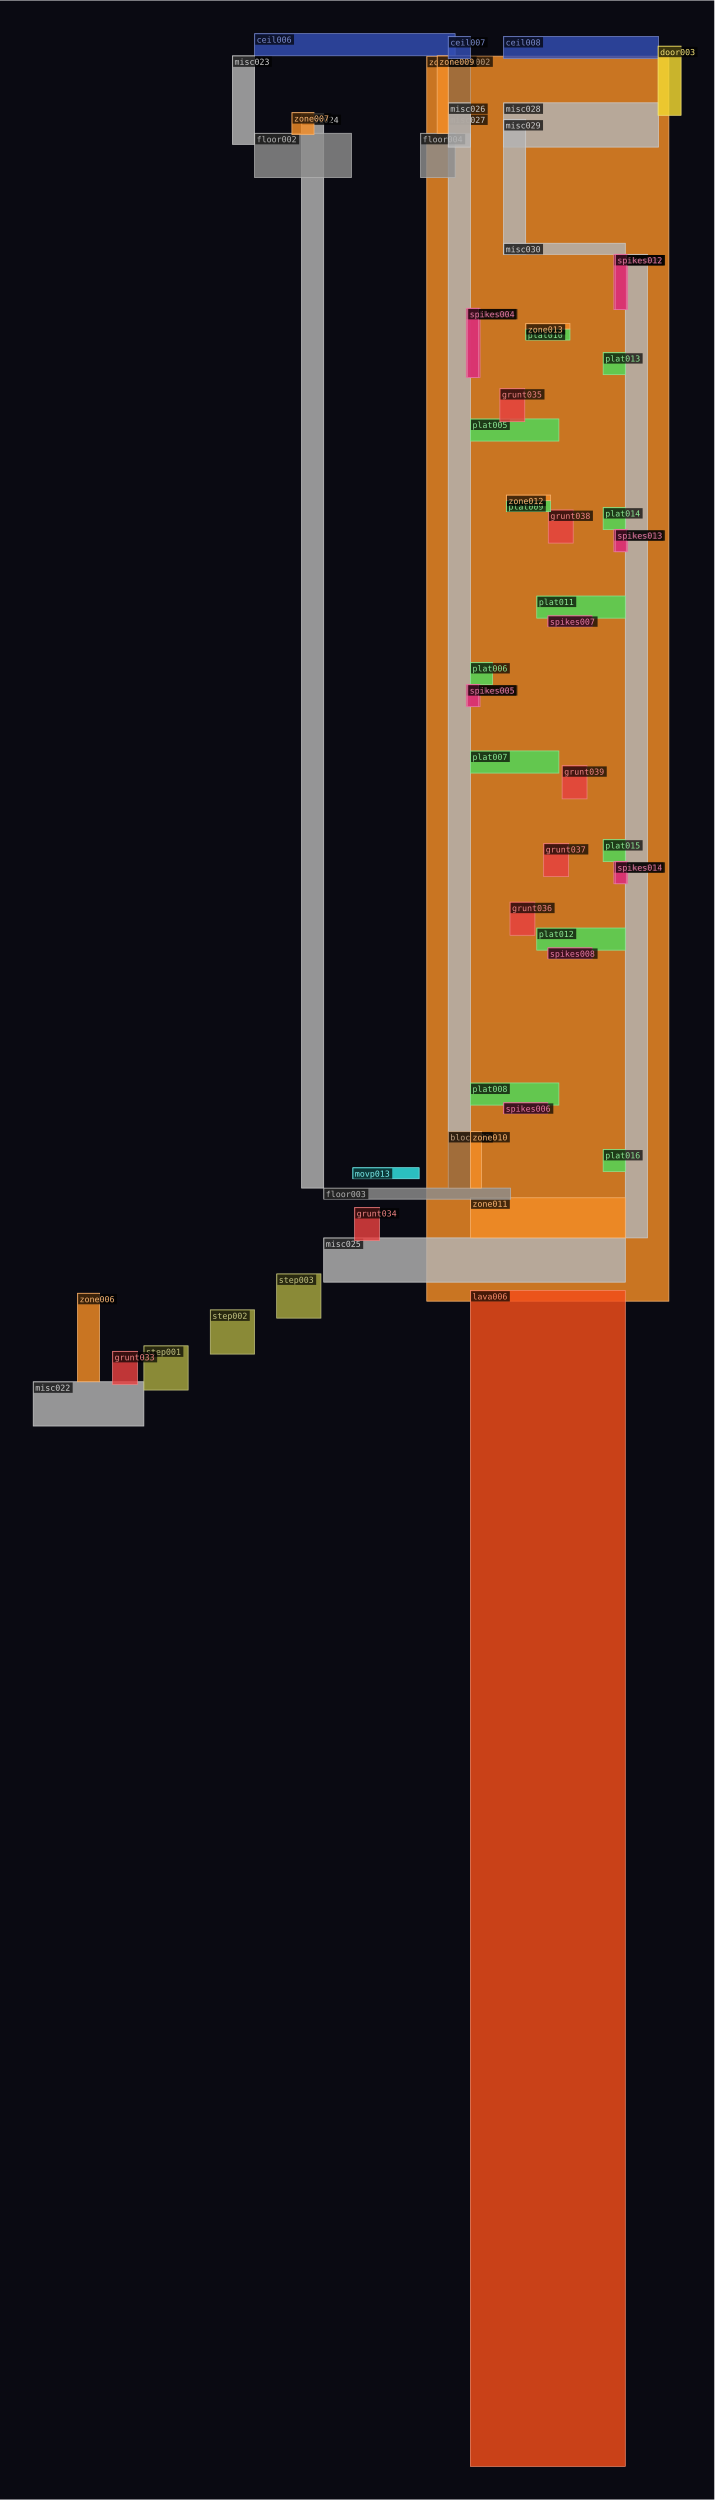
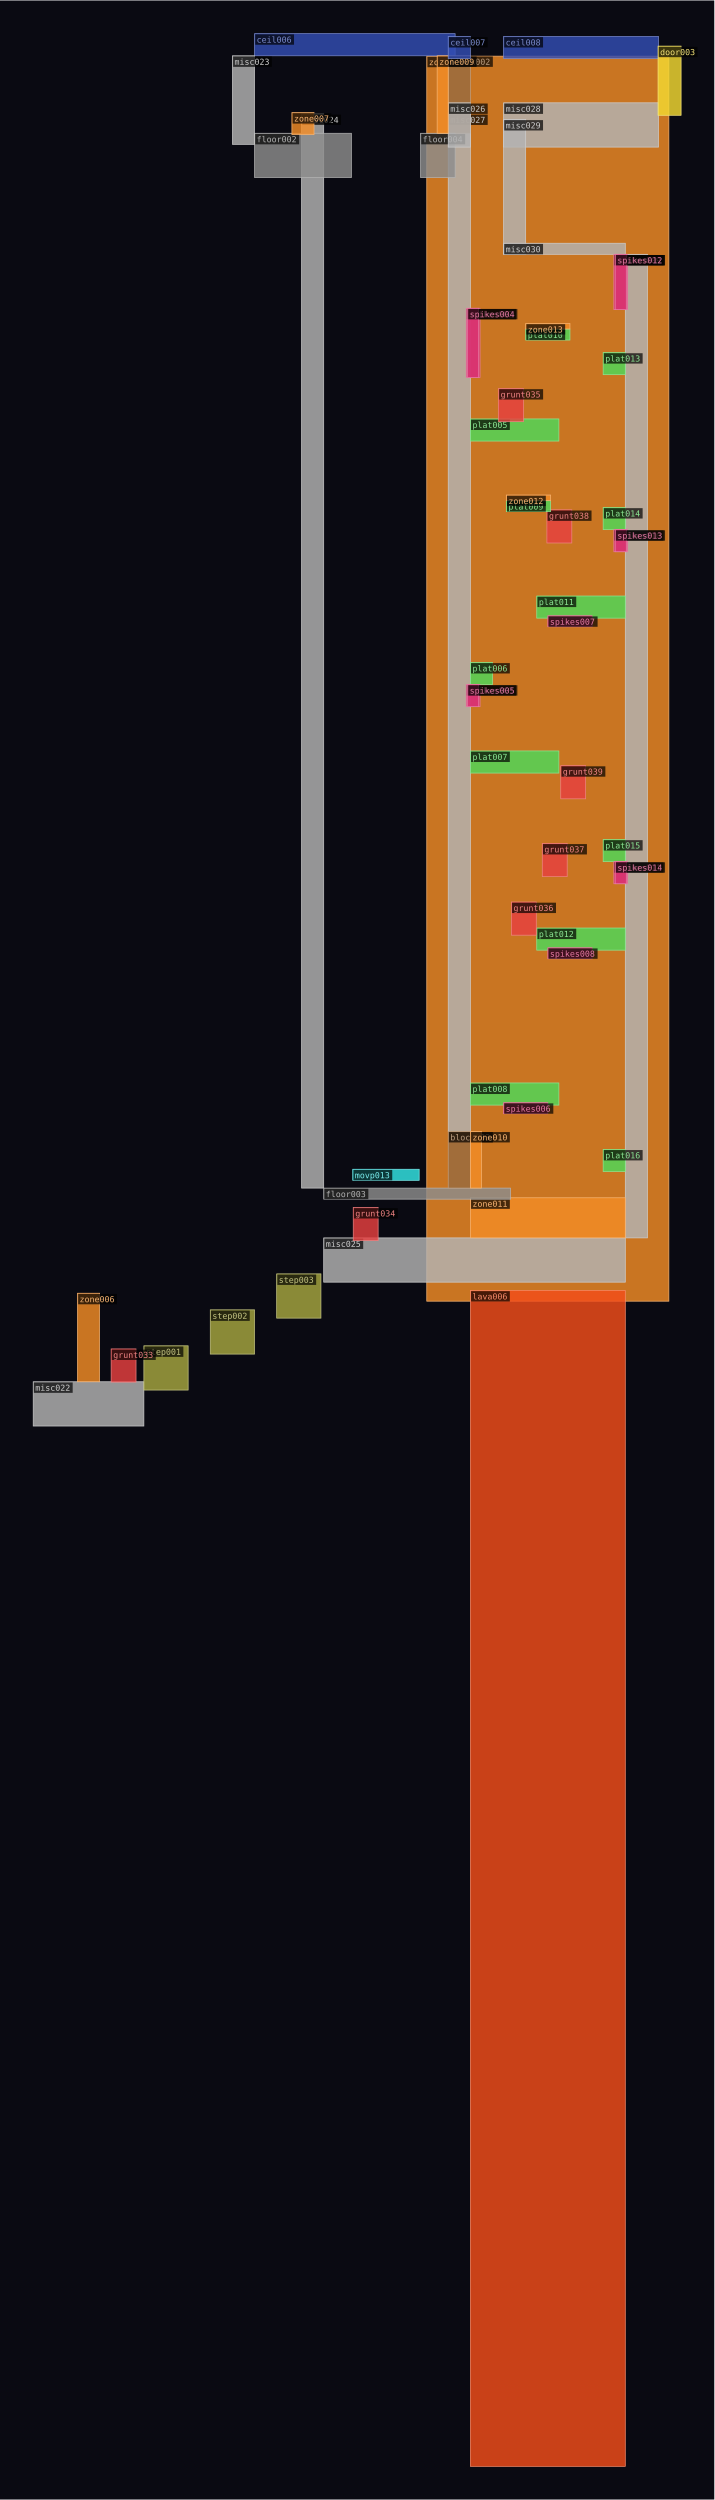
<svg xmlns="http://www.w3.org/2000/svg" viewBox="16064 -1370 2065.33 7226" width="800" height="2800" font-family="monospace">
  <rect x="16064" y="-1370" width="2065.33" height="7226" fill="#0a0a12" />
  <rect x="17298" y="-1209" width="700" height="3600" fill="#f28c26" fill-opacity="0.82" stroke="#f7b472" stroke-width="2" />
  <rect x="17300" y="-1207" width="112.16" height="30" fill="#000000" fill-opacity="0.7" />
  <text x="17304" y="-1183" font-size="24" fill="#f7b472">zone008</text>
  <rect x="17424" y="2360" width="448" height="3400" fill="#f24d1a" fill-opacity="0.82" stroke="#f78b6a" stroke-width="2" />
  <rect x="17426" y="2362" width="112.16" height="30" fill="#000000" fill-opacity="0.7" />
  <text x="17430" y="2386" font-size="24" fill="#f78b6a">lava006</text>
  <rect x="16936" y="-1042" width="64" height="3106" fill="#b3b3b3" fill-opacity="0.82" stroke="#cdcdcd" stroke-width="2" />
  <rect x="16938" y="-1040" width="112.16" height="30" fill="#000000" fill-opacity="0.7" />
  <text x="16942" y="-1016" font-size="24" fill="#cdcdcd">misc024</text>
  <rect x="17360" y="-1042" width="64" height="2942" fill="#b3b3b3" fill-opacity="0.82" stroke="#cdcdcd" stroke-width="2" />
  <rect x="17362" y="-1040" width="112.16" height="30" fill="#000000" fill-opacity="0.7" />
  <text x="17366" y="-1016" font-size="24" fill="#cdcdcd">misc027</text>
  <rect x="17872" y="-636" width="64" height="2844" fill="#b3b3b3" fill-opacity="0.82" stroke="#cdcdcd" stroke-width="2" />
  <rect x="17874" y="-634" width="112.16" height="30" fill="#000000" fill-opacity="0.7" />
  <text x="17878" y="-610" font-size="24" fill="#cdcdcd">misc031</text>
  <rect x="17000" y="2208" width="872" height="128" fill="#b3b3b3" fill-opacity="0.82" stroke="#cdcdcd" stroke-width="2" />
  <rect x="17002" y="2210" width="112.16" height="30" fill="#000000" fill-opacity="0.7" />
  <text x="17006" y="2234" font-size="24" fill="#cdcdcd">misc025</text>
  <rect x="17520" y="-1074" width="448" height="128" fill="#b3b3b3" fill-opacity="0.82" stroke="#cdcdcd" stroke-width="2" />
  <rect x="17522" y="-1072" width="112.16" height="30" fill="#000000" fill-opacity="0.7" />
  <text x="17526" y="-1048" font-size="24" fill="#cdcdcd">misc028</text>
  <rect x="17424" y="2092" width="448" height="116" fill="#f28c26" fill-opacity="0.82" stroke="#f7b472" stroke-width="2" />
  <rect x="17426" y="2094" width="112.16" height="30" fill="#000000" fill-opacity="0.7" />
  <text x="17430" y="2118" font-size="24" fill="#f7b472">zone011</text>
  <rect x="16160" y="2624" width="320" height="128" fill="#b3b3b3" fill-opacity="0.82" stroke="#cdcdcd" stroke-width="2" />
  <rect x="16162" y="2626" width="112.16" height="30" fill="#000000" fill-opacity="0.7" />
  <text x="16166" y="2650" font-size="24" fill="#cdcdcd">misc022</text>
  <rect x="16800" y="-1274" width="580" height="64" fill="#334db3" fill-opacity="0.82" stroke="#7a8bcd" stroke-width="2" />
  <rect x="16802" y="-1272" width="112.16" height="30" fill="#000000" fill-opacity="0.7" />
  <text x="16806" y="-1248" font-size="24" fill="#7a8bcd">ceil006</text>
  <rect x="16800" y="-986" width="280" height="128" fill="#8c8c8c" fill-opacity="0.82" stroke="#b4b4b4" stroke-width="2" />
  <rect x="16802" y="-984" width="127.04" height="30" fill="#000000" fill-opacity="0.7" />
  <text x="16806" y="-960" font-size="24" fill="#b4b4b4">floor002</text>
  <rect x="17520" y="-1266" width="448" height="64" fill="#334db3" fill-opacity="0.82" stroke="#7a8bcd" stroke-width="2" />
  <rect x="17522" y="-1264" width="112.16" height="30" fill="#000000" fill-opacity="0.7" />
  <text x="17526" y="-1240" font-size="24" fill="#7a8bcd">ceil008</text>
  <rect x="17520" y="-1026" width="64" height="390" fill="#b3b3b3" fill-opacity="0.82" stroke="#cdcdcd" stroke-width="2" />
  <rect x="17522" y="-1024" width="112.16" height="30" fill="#000000" fill-opacity="0.7" />
  <text x="17526" y="-1000" font-size="24" fill="#cdcdcd">misc029</text>
  <rect x="17000" y="2064" width="540" height="32" fill="#8c8c8c" fill-opacity="0.82" stroke="#b4b4b4" stroke-width="2" />
  <rect x="17002" y="2066" width="127.04" height="30" fill="#000000" fill-opacity="0.7" />
  <text x="17006" y="2090" font-size="24" fill="#b4b4b4">floor003</text>
  <rect x="16480" y="2520" width="128" height="128" fill="#a6a640" fill-opacity="0.82" stroke="#c5c583" stroke-width="2" />
  <rect x="16482" y="2522" width="112.16" height="30" fill="#000000" fill-opacity="0.7" />
  <text x="16486" y="2546" font-size="24" fill="#c5c583">step001</text>
  <rect x="16672" y="2416" width="128" height="128" fill="#a6a640" fill-opacity="0.82" stroke="#c5c583" stroke-width="2" />
  <rect x="16674" y="2418" width="112.16" height="30" fill="#000000" fill-opacity="0.7" />
  <text x="16678" y="2442" font-size="24" fill="#c5c583">step002</text>
  <rect x="17424" y="-160" width="256" height="64" fill="#4dd959" fill-opacity="0.82" stroke="#8be693" stroke-width="2" />
  <rect x="17426" y="-158" width="112.16" height="30" fill="#000000" fill-opacity="0.7" />
  <text x="17430" y="-134" font-size="24" fill="#8be693">plat005</text>
  <rect x="16736" y="-1210" width="64" height="256" fill="#b3b3b3" fill-opacity="0.82" stroke="#cdcdcd" stroke-width="2" />
  <rect x="16738" y="-1208" width="112.16" height="30" fill="#000000" fill-opacity="0.7" />
  <text x="16742" y="-1184" font-size="24" fill="#cdcdcd">misc023</text>
  <rect x="17616" y="352" width="256" height="64" fill="#4dd959" fill-opacity="0.82" stroke="#8be693" stroke-width="2" />
  <rect x="17618" y="354" width="112.16" height="30" fill="#000000" fill-opacity="0.7" />
  <text x="17622" y="378" font-size="24" fill="#8be693">plat011</text>
  <rect x="17424" y="800" width="256" height="64" fill="#4dd959" fill-opacity="0.82" stroke="#8be693" stroke-width="2" />
  <rect x="17426" y="802" width="112.16" height="30" fill="#000000" fill-opacity="0.7" />
  <text x="17430" y="826" font-size="24" fill="#8be693">plat007</text>
  <rect x="16864" y="2312" width="128" height="128" fill="#a6a640" fill-opacity="0.82" stroke="#c5c583" stroke-width="2" />
  <rect x="16866" y="2314" width="112.16" height="30" fill="#000000" fill-opacity="0.7" />
  <text x="16870" y="2338" font-size="24" fill="#c5c583">step003</text>
  <rect x="17616" y="1312" width="256" height="64" fill="#4dd959" fill-opacity="0.82" stroke="#8be693" stroke-width="2" />
  <rect x="17618" y="1314" width="112.16" height="30" fill="#000000" fill-opacity="0.7" />
  <text x="17622" y="1338" font-size="24" fill="#8be693">plat012</text>
  <rect x="17424" y="1760" width="256" height="64" fill="#4dd959" fill-opacity="0.82" stroke="#8be693" stroke-width="2" />
  <rect x="17426" y="1762" width="112.16" height="30" fill="#000000" fill-opacity="0.7" />
  <text x="17430" y="1786" font-size="24" fill="#8be693">plat008</text>
  <rect x="16288" y="2368" width="64" height="256" fill="#f28c26" fill-opacity="0.82" stroke="#f7b472" stroke-width="2" />
  <rect x="16290" y="2370" width="112.16" height="30" fill="#000000" fill-opacity="0.7" />
  <text x="16294" y="2394" font-size="24" fill="#f7b472">zone006</text>
  <rect x="17360" y="-1210" width="64" height="224" fill="#996b40" fill-opacity="0.82" stroke="#bd9f83" stroke-width="2" />
  <rect x="17362" y="-1208" width="127.04" height="30" fill="#000000" fill-opacity="0.7" />
  <text x="17366" y="-1184" font-size="24" fill="#bd9f83">block002</text>
  <rect x="17966.67" y="-1238" width="66.67" height="200" fill="#f2d933" fill-opacity="0.82" stroke="#f7e67a" stroke-width="2" />
  <rect x="17968.67" y="-1236" width="112.16" height="30" fill="#000000" fill-opacity="0.7" />
  <text x="17972.67" y="-1212" font-size="24" fill="#f7e67a">door003</text>
  <rect x="17280" y="-986" width="100" height="128" fill="#8c8c8c" fill-opacity="0.82" stroke="#b4b4b4" stroke-width="2" />
  <rect x="17282" y="-984" width="127.04" height="30" fill="#000000" fill-opacity="0.7" />
  <text x="17286" y="-960" font-size="24" fill="#b4b4b4">floor004</text>
  <rect x="17520" y="-668" width="352" height="32" fill="#b3b3b3" fill-opacity="0.82" stroke="#cdcdcd" stroke-width="2" />
  <rect x="17522" y="-666" width="112.16" height="30" fill="#000000" fill-opacity="0.7" />
  <text x="17526" y="-642" font-size="24" fill="#cdcdcd">misc030</text>
  <rect x="17360" y="1900" width="64" height="164" fill="#996b40" fill-opacity="0.82" stroke="#bd9f83" stroke-width="2" />
  <rect x="17362" y="1902" width="127.04" height="30" fill="#000000" fill-opacity="0.7" />
  <text x="17366" y="1926" font-size="24" fill="#bd9f83">block003</text>
  <rect x="17360" y="-1074" width="64" height="128" fill="#b3b3b3" fill-opacity="0.82" stroke="#cdcdcd" stroke-width="2" />
  <rect x="17362" y="-1072" width="112.16" height="30" fill="#000000" fill-opacity="0.7" />
  <text x="17366" y="-1048" font-size="24" fill="#cdcdcd">misc026</text>
  <rect x="17412" y="-480" width="40" height="200" fill="#d93373" fill-opacity="0.82" stroke="#e67aa4" stroke-width="2" />
  <rect x="17414" y="-478" width="141.92" height="30" fill="#000000" fill-opacity="0.7" />
  <text x="17418" y="-454" font-size="24" fill="#e67aa4">spikes002</text>
  <rect x="17328" y="-1210" width="32" height="224" fill="#f28c26" fill-opacity="0.82" stroke="#f7b472" stroke-width="2" />
  <rect x="17330" y="-1208" width="112.16" height="30" fill="#000000" fill-opacity="0.7" />
  <text x="17334" y="-1184" font-size="24" fill="#f7b472">zone009</text>
-   <rect x="17089.35" y="2119.93" width="72" height="96" fill="#e64040" fill-opacity="0.82" stroke="#ee8383" stroke-width="2" />
-   <rect x="17091.35" y="2121.93" width="127.04" height="30" fill="#000000" fill-opacity="0.7" />
-   <text x="17095.35" y="2145.93" font-size="24" fill="#ee8383">grunt034</text>
-   <rect x="16389.35" y="2535.93" width="72" height="96" fill="#e64040" fill-opacity="0.82" stroke="#ee8383" stroke-width="2" />
-   <rect x="16391.35" y="2537.93" width="127.04" height="30" fill="#000000" fill-opacity="0.7" />
-   <text x="16395.35" y="2561.93" font-size="24" fill="#ee8383">grunt033</text>
-   <rect x="17509.35" y="-248.06" width="72" height="96" fill="#e64040" fill-opacity="0.82" stroke="#ee8383" stroke-width="2" />
-   <rect x="17511.35" y="-246.06" width="127.04" height="30" fill="#000000" fill-opacity="0.7" />
-   <text x="17515.35" y="-222.06" font-size="24" fill="#ee8383">grunt035</text>
-   <rect x="17649.35" y="103.02" width="72" height="96" fill="#e64040" fill-opacity="0.82" stroke="#ee8383" stroke-width="2" />
-   <rect x="17651.35" y="105.02" width="127.04" height="30" fill="#000000" fill-opacity="0.7" />
-   <text x="17655.35" y="129.02" font-size="24" fill="#ee8383">grunt038</text>
-   <rect x="17689.35" y="842.61" width="72" height="96" fill="#e64040" fill-opacity="0.82" stroke="#ee8383" stroke-width="2" />
-   <rect x="17691.35" y="844.61" width="127.04" height="30" fill="#000000" fill-opacity="0.7" />
-   <text x="17695.35" y="868.61" font-size="24" fill="#ee8383">grunt039</text>
-   <rect x="17636.01" y="1067.47" width="72" height="96" fill="#e64040" fill-opacity="0.82" stroke="#ee8383" stroke-width="2" />
-   <rect x="17638.01" y="1069.47" width="127.04" height="30" fill="#000000" fill-opacity="0.7" />
-   <text x="17642.01" y="1093.47" font-size="24" fill="#ee8383">grunt037</text>
-   <rect x="17538.59" y="1237.02" width="72" height="96" fill="#e64040" fill-opacity="0.82" stroke="#ee8383" stroke-width="2" />
-   <rect x="17540.59" y="1239.02" width="127.04" height="30" fill="#000000" fill-opacity="0.7" />
-   <text x="17544.59" y="1263.02" font-size="24" fill="#ee8383">grunt036</text>
+   <rect x="17085.34" y="2119.93" width="72" height="96" fill="#e64040" fill-opacity="0.82" stroke="#ee8383" stroke-width="2" />
+   <rect x="17087.34" y="2121.93" width="127.04" height="30" fill="#000000" fill-opacity="0.7" />
+   <text x="17091.34" y="2145.93" font-size="24" fill="#ee8383">grunt034</text>
+   <rect x="16385.34" y="2529.02" width="72" height="96" fill="#e64040" fill-opacity="0.82" stroke="#ee8383" stroke-width="2" />
+   <rect x="16387.34" y="2531.02" width="127.04" height="30" fill="#000000" fill-opacity="0.7" />
+   <text x="16391.34" y="2555.02" font-size="24" fill="#ee8383">grunt033</text>
+   <rect x="17505.34" y="-248.06" width="72" height="96" fill="#e64040" fill-opacity="0.82" stroke="#ee8383" stroke-width="2" />
+   <rect x="17507.34" y="-246.06" width="127.04" height="30" fill="#000000" fill-opacity="0.7" />
+   <text x="17511.34" y="-222.06" font-size="24" fill="#ee8383">grunt035</text>
+   <rect x="17645.34" y="102.74" width="72" height="96" fill="#e64040" fill-opacity="0.82" stroke="#ee8383" stroke-width="2" />
+   <rect x="17647.34" y="104.74" width="127.04" height="30" fill="#000000" fill-opacity="0.7" />
+   <text x="17651.34" y="128.74" font-size="24" fill="#ee8383">grunt038</text>
+   <rect x="17685.34" y="842.44" width="72" height="96" fill="#e64040" fill-opacity="0.82" stroke="#ee8383" stroke-width="2" />
+   <rect x="17687.34" y="844.44" width="127.04" height="30" fill="#000000" fill-opacity="0.7" />
+   <text x="17691.34" y="868.44" font-size="24" fill="#ee8383">grunt039</text>
+   <rect x="17632.01" y="1067.3" width="72" height="96" fill="#e64040" fill-opacity="0.82" stroke="#ee8383" stroke-width="2" />
+   <rect x="17634.01" y="1069.3" width="127.04" height="30" fill="#000000" fill-opacity="0.7" />
+   <text x="17638.01" y="1093.3" font-size="24" fill="#ee8383">grunt037</text>
+   <rect x="17542.59" y="1236.74" width="72" height="96" fill="#e64040" fill-opacity="0.82" stroke="#ee8383" stroke-width="2" />
+   <rect x="17544.59" y="1238.74" width="127.04" height="30" fill="#000000" fill-opacity="0.7" />
+   <text x="17548.59" y="1262.74" font-size="24" fill="#ee8383">grunt036</text>
  <rect x="17416" y="-480" width="32" height="200" fill="#d93373" fill-opacity="0.82" stroke="#e67aa4" stroke-width="2" />
  <rect x="17418" y="-478" width="141.92" height="30" fill="#000000" fill-opacity="0.7" />
  <text x="17422" y="-454" font-size="24" fill="#e67aa4">spikes004</text>
  <rect x="17839" y="-636" width="40" height="160" fill="#d93373" fill-opacity="0.82" stroke="#e67aa4" stroke-width="2" />
  <rect x="17841" y="-634" width="141.92" height="30" fill="#000000" fill-opacity="0.7" />
  <text x="17845" y="-610" font-size="24" fill="#e67aa4">spikes009</text>
-   <rect x="17084" y="2005" width="192" height="32" fill="#33e6e6" fill-opacity="0.82" stroke="#7aeeee" stroke-width="2" />
-   <rect x="17086" y="2007" width="112.16" height="30" fill="#000000" fill-opacity="0.7" />
-   <text x="17090" y="2031" font-size="24" fill="#7aeeee">movp013</text>
+   <rect x="17084" y="2009.5" width="192" height="32" fill="#33e6e6" fill-opacity="0.82" stroke="#7aeeee" stroke-width="2" />
+   <rect x="17086" y="2011.5" width="112.16" height="30" fill="#000000" fill-opacity="0.7" />
+   <text x="17090" y="2035.5" font-size="24" fill="#7aeeee">movp013</text>
  <rect x="17424" y="1900" width="32" height="164" fill="#f28c26" fill-opacity="0.82" stroke="#f7b472" stroke-width="2" />
  <rect x="17426" y="1902" width="112.16" height="30" fill="#000000" fill-opacity="0.7" />
  <text x="17430" y="1926" font-size="24" fill="#f7b472">zone010</text>
  <rect x="17843" y="-636" width="32" height="160" fill="#d93373" fill-opacity="0.82" stroke="#e67aa4" stroke-width="2" />
  <rect x="17845" y="-634" width="141.92" height="30" fill="#000000" fill-opacity="0.7" />
  <text x="17849" y="-610" font-size="24" fill="#e67aa4">spikes012</text>
  <rect x="17528" y="76" width="128" height="32" fill="#4dd959" fill-opacity="0.82" stroke="#8be693" stroke-width="2" />
  <rect x="17530" y="78" width="112.16" height="30" fill="#000000" fill-opacity="0.7" />
  <text x="17534" y="102" font-size="24" fill="#8be693">plat009</text>
  <rect x="17584" y="-420" width="128" height="32" fill="#4dd959" fill-opacity="0.82" stroke="#8be693" stroke-width="2" />
  <rect x="17586" y="-418" width="112.16" height="30" fill="#000000" fill-opacity="0.7" />
  <text x="17590" y="-394" font-size="24" fill="#8be693">plat010</text>
  <rect x="17520" y="1817" width="128" height="32" fill="#d93373" fill-opacity="0.82" stroke="#e67aa4" stroke-width="2" />
  <rect x="17522" y="1819" width="141.92" height="30" fill="#000000" fill-opacity="0.7" />
  <text x="17526" y="1843" font-size="24" fill="#e67aa4">spikes006</text>
  <rect x="16908" y="-1046" width="64" height="64" fill="#f28c26" fill-opacity="0.82" stroke="#f7b472" stroke-width="2" />
  <rect x="16910" y="-1044" width="112.16" height="30" fill="#000000" fill-opacity="0.7" />
  <text x="16914" y="-1020" font-size="24" fill="#f7b472">zone007</text>
  <rect x="17648" y="1369" width="128" height="32" fill="#d93373" fill-opacity="0.82" stroke="#e67aa4" stroke-width="2" />
  <rect x="17650" y="1371" width="141.92" height="30" fill="#000000" fill-opacity="0.7" />
  <text x="17654" y="1395" font-size="24" fill="#e67aa4">spikes008</text>
  <rect x="17648" y="409" width="128" height="32" fill="#d93373" fill-opacity="0.82" stroke="#e67aa4" stroke-width="2" />
  <rect x="17650" y="411" width="141.92" height="30" fill="#000000" fill-opacity="0.7" />
  <text x="17654" y="435" font-size="24" fill="#e67aa4">spikes007</text>
  <rect x="17808" y="1952" width="64" height="64" fill="#4dd959" fill-opacity="0.82" stroke="#8be693" stroke-width="2" />
  <rect x="17810" y="1954" width="112.16" height="30" fill="#000000" fill-opacity="0.7" />
  <text x="17814" y="1978" font-size="24" fill="#8be693">plat016</text>
  <rect x="17808" y="-352" width="64" height="64" fill="#4dd959" fill-opacity="0.82" stroke="#8be693" stroke-width="2" />
  <rect x="17810" y="-350" width="112.16" height="30" fill="#000000" fill-opacity="0.7" />
  <text x="17814" y="-326" font-size="24" fill="#8be693">plat013</text>
  <rect x="17808" y="1056" width="64" height="64" fill="#4dd959" fill-opacity="0.82" stroke="#8be693" stroke-width="2" />
  <rect x="17810" y="1058" width="112.16" height="30" fill="#000000" fill-opacity="0.7" />
  <text x="17814" y="1082" font-size="24" fill="#8be693">plat015</text>
  <rect x="17424" y="544" width="64" height="64" fill="#4dd959" fill-opacity="0.82" stroke="#8be693" stroke-width="2" />
  <rect x="17426" y="546" width="112.16" height="30" fill="#000000" fill-opacity="0.7" />
  <text x="17430" y="570" font-size="24" fill="#8be693">plat006</text>
  <rect x="17808" y="96" width="64" height="64" fill="#4dd959" fill-opacity="0.82" stroke="#8be693" stroke-width="2" />
  <rect x="17810" y="98" width="112.16" height="30" fill="#000000" fill-opacity="0.7" />
  <text x="17814" y="122" font-size="24" fill="#8be693">plat014</text>
  <rect x="17360" y="-1266" width="64" height="64" fill="#334db3" fill-opacity="0.82" stroke="#7a8bcd" stroke-width="2" />
  <rect x="17362" y="-1264" width="112.16" height="30" fill="#000000" fill-opacity="0.7" />
  <text x="17366" y="-1240" font-size="24" fill="#7a8bcd">ceil007</text>
  <rect x="17839" y="1120" width="40" height="64" fill="#d93373" fill-opacity="0.82" stroke="#e67aa4" stroke-width="2" />
  <rect x="17841" y="1122" width="141.92" height="30" fill="#000000" fill-opacity="0.7" />
  <text x="17845" y="1146" font-size="24" fill="#e67aa4">spikes011</text>
  <rect x="17412" y="608" width="40" height="64" fill="#d93373" fill-opacity="0.82" stroke="#e67aa4" stroke-width="2" />
  <rect x="17414" y="610" width="141.92" height="30" fill="#000000" fill-opacity="0.7" />
  <text x="17418" y="634" font-size="24" fill="#e67aa4">spikes003</text>
  <rect x="17839" y="160" width="40" height="64" fill="#d93373" fill-opacity="0.82" stroke="#e67aa4" stroke-width="2" />
  <rect x="17841" y="162" width="141.92" height="30" fill="#000000" fill-opacity="0.7" />
  <text x="17845" y="186" font-size="24" fill="#e67aa4">spikes010</text>
  <rect x="17843" y="1120" width="32" height="64" fill="#d93373" fill-opacity="0.82" stroke="#e67aa4" stroke-width="2" />
  <rect x="17845" y="1122" width="141.92" height="30" fill="#000000" fill-opacity="0.7" />
  <text x="17849" y="1146" font-size="24" fill="#e67aa4">spikes014</text>
  <rect x="17584" y="-436" width="128" height="16" fill="#f28c26" fill-opacity="0.82" stroke="#f7b472" stroke-width="2" />
  <rect x="17586" y="-434" width="112.16" height="30" fill="#000000" fill-opacity="0.7" />
  <text x="17590" y="-410" font-size="24" fill="#f7b472">zone013</text>
  <rect x="17528" y="60" width="128" height="16" fill="#f28c26" fill-opacity="0.82" stroke="#f7b472" stroke-width="2" />
  <rect x="17530" y="62" width="112.16" height="30" fill="#000000" fill-opacity="0.7" />
  <text x="17534" y="86" font-size="24" fill="#f7b472">zone012</text>
  <rect x="17416" y="608" width="32" height="64" fill="#d93373" fill-opacity="0.82" stroke="#e67aa4" stroke-width="2" />
  <rect x="17418" y="610" width="141.92" height="30" fill="#000000" fill-opacity="0.7" />
  <text x="17422" y="634" font-size="24" fill="#e67aa4">spikes005</text>
  <rect x="17843" y="160" width="32" height="64" fill="#d93373" fill-opacity="0.82" stroke="#e67aa4" stroke-width="2" />
  <rect x="17845" y="162" width="141.92" height="30" fill="#000000" fill-opacity="0.7" />
  <text x="17849" y="186" font-size="24" fill="#e67aa4">spikes013</text>
</svg>
